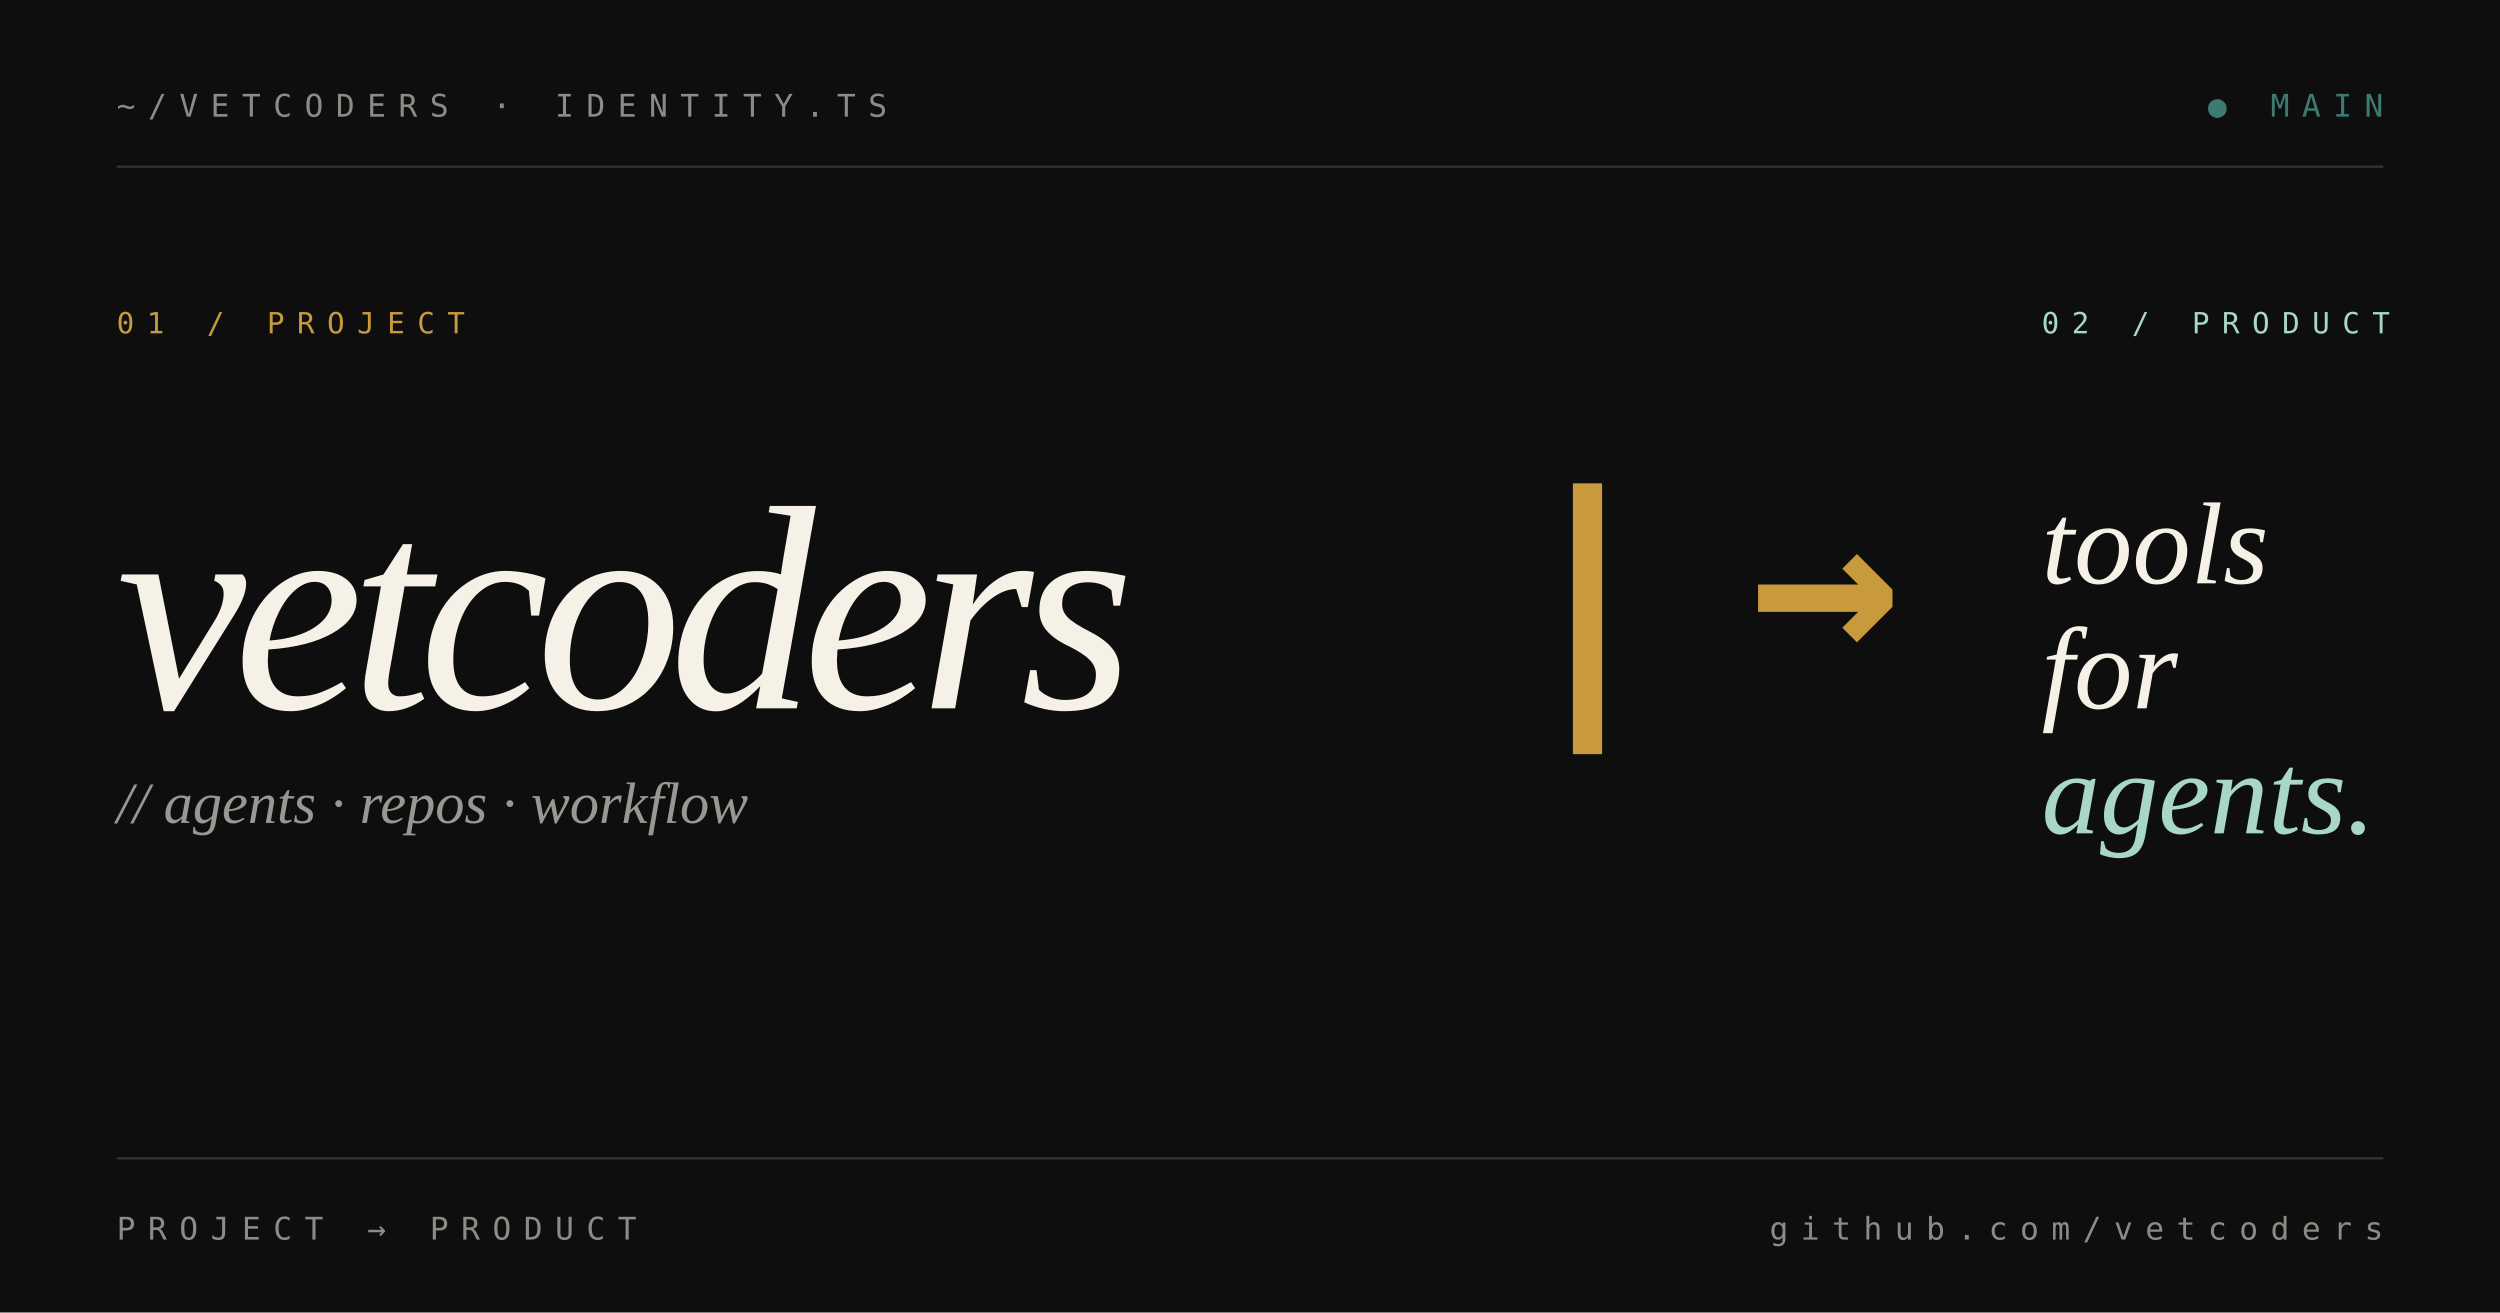
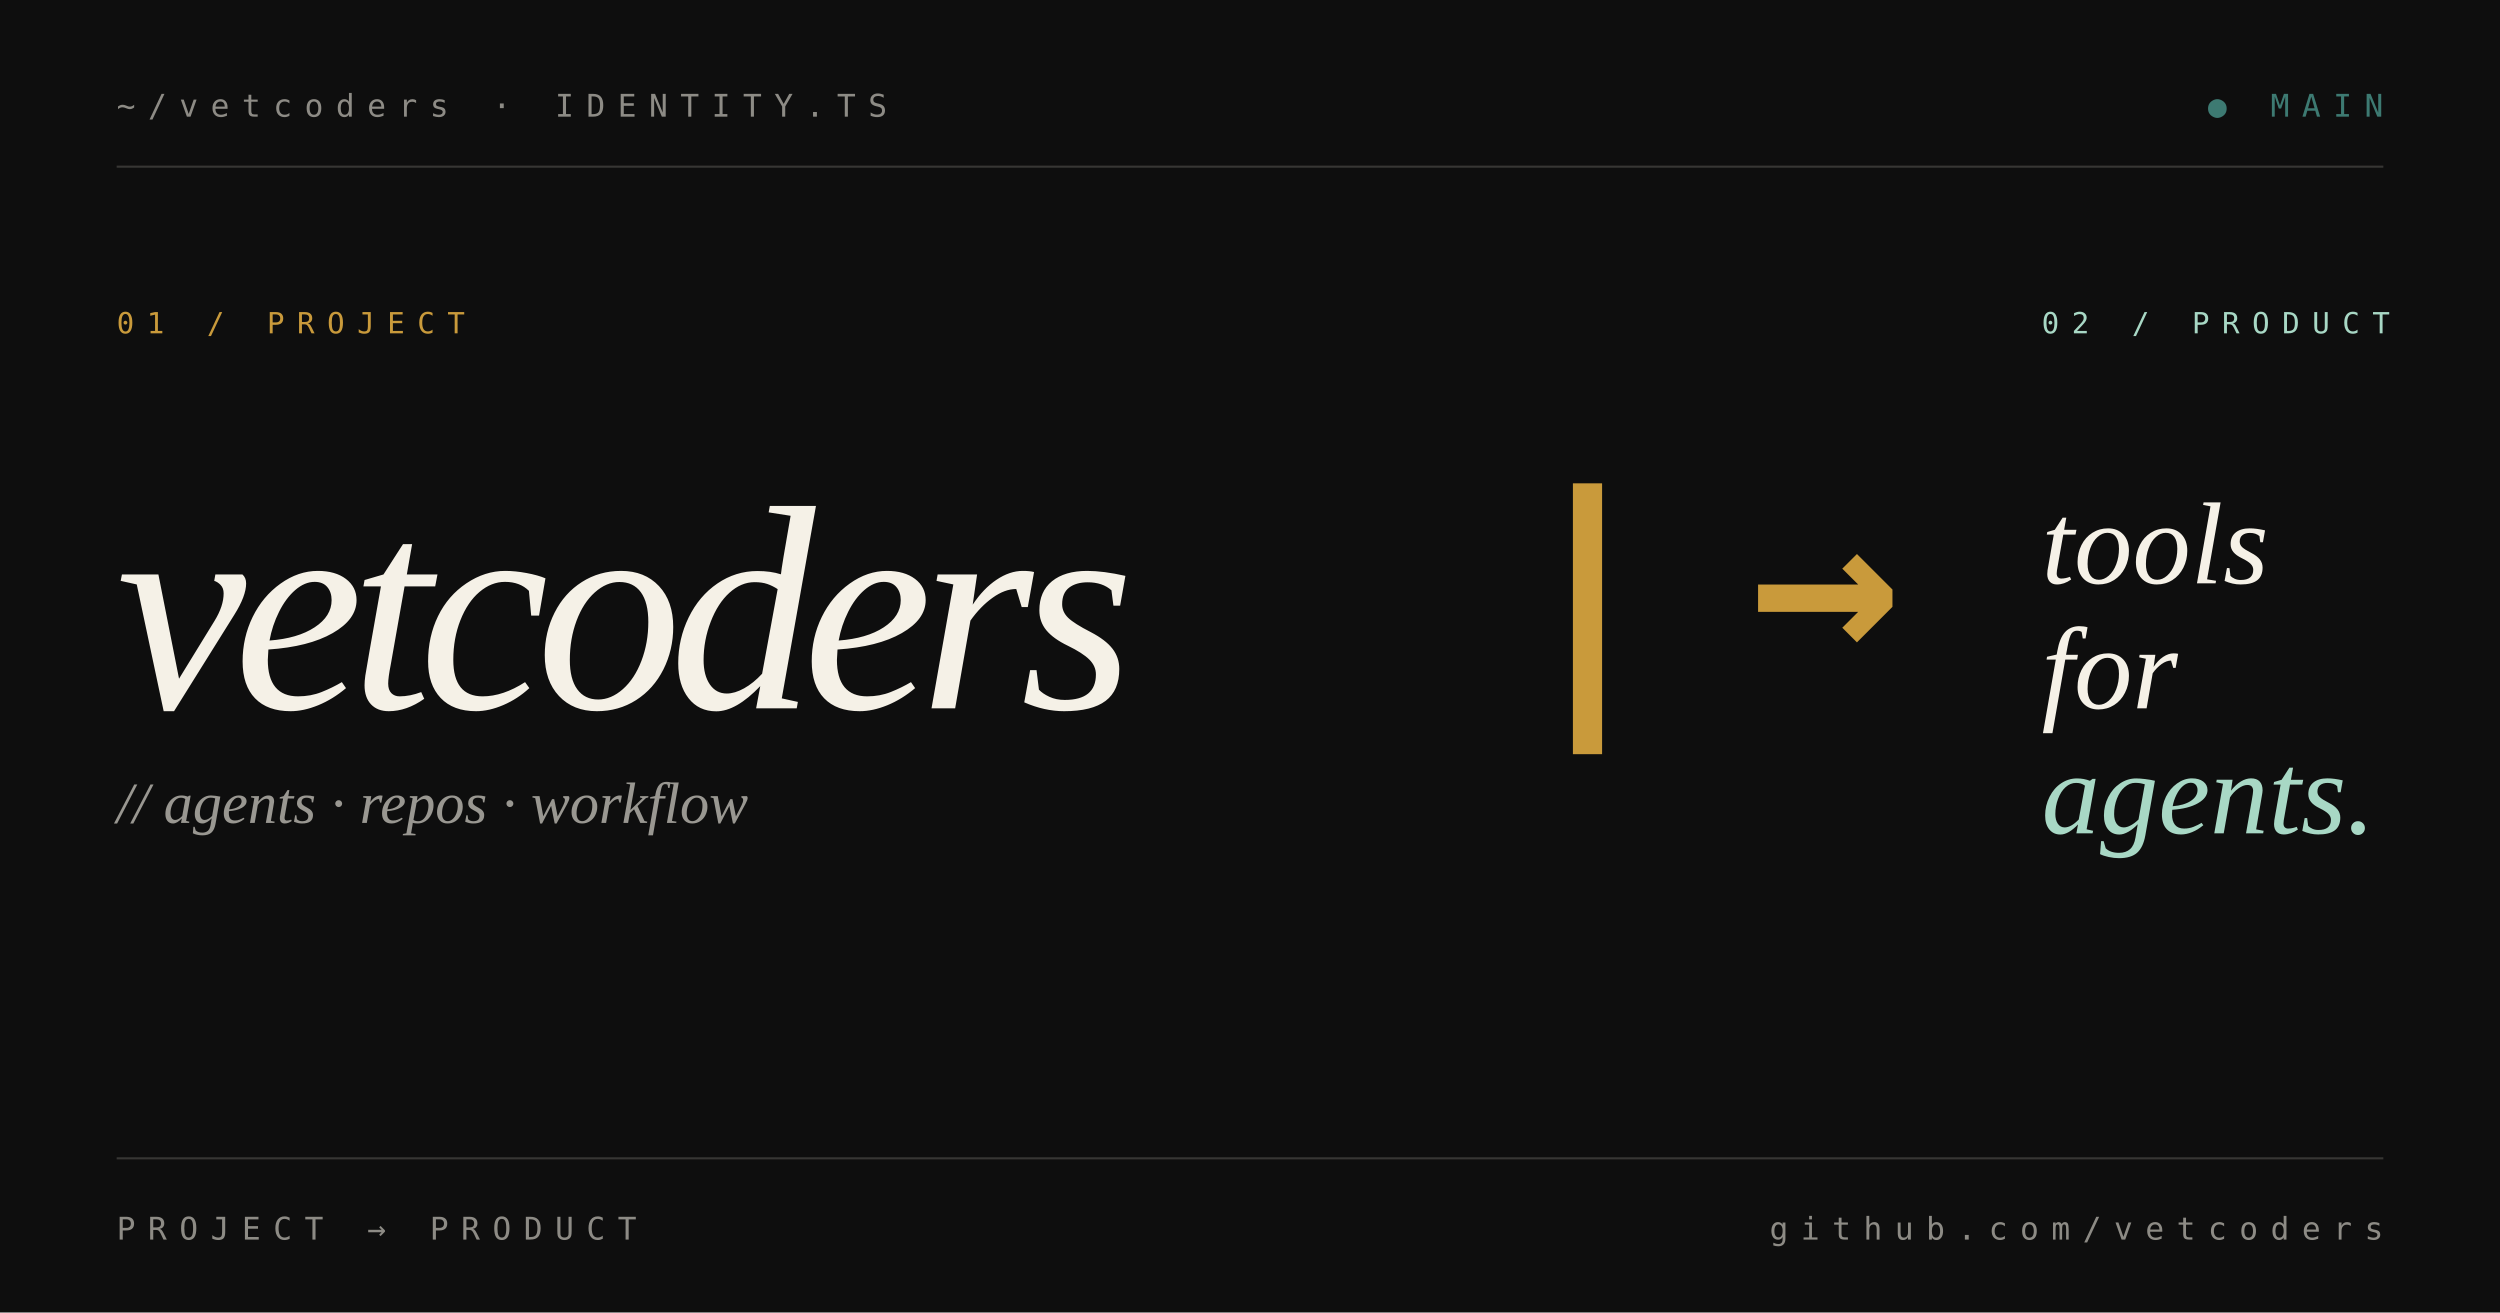
<svg xmlns="http://www.w3.org/2000/svg" viewBox="0 0 1200 630" width="1200" height="630" role="img" aria-label="vetcoders · project → product">
  <rect width="1200" height="630" fill="#0e0e0e" />
-   <text font-family="'JetBrains Mono', ui-monospace, 'SF Mono', Menlo, Consolas, monospace" x="56" y="56" font-size="15" letter-spacing="6" fill="#f5f1e7" fill-opacity="0.55">~/VETCODERS · IDENTITY.TS</text>
+   <text font-family="'JetBrains Mono', ui-monospace, 'SF Mono', Menlo, Consolas, monospace" x="56" y="56" font-size="15" letter-spacing="6" fill="#f5f1e7" fill-opacity="0.55">~/vetcoders · IDENTITY.TS</text>
  <text font-family="'JetBrains Mono', ui-monospace, 'SF Mono', Menlo, Consolas, monospace" x="1144" y="56" text-anchor="end" font-size="15" letter-spacing="6" fill="#3d7a72">● MAIN</text>
  <line x1="56" y1="80" x2="1144" y2="80" stroke="#f5f1e7" stroke-opacity="0.18" />
  <text font-family="'JetBrains Mono', ui-monospace, 'SF Mono', Menlo, Consolas, monospace" x="56" y="160" font-size="14" letter-spacing="6" fill="#c99a3b">01 / PROJECT</text>
  <text font-family="'Instrument Serif', 'Cormorant Garamond', Georgia, 'Times New Roman', serif" font-style="italic" x="56" y="340" font-size="140" letter-spacing="-6" fill="#f5f1e7">vetcoders</text>
  <rect x="755" y="232" width="14" height="130" fill="#c99a3b">
    
  </rect>
  <text font-family="'Instrument Serif', 'Cormorant Garamond', Georgia, 'Times New Roman', serif" font-style="italic" x="56" y="395" font-size="28" fill="#f5f1e7" fill-opacity="0.6">// agents · repos · workflow</text>
  <g transform="translate(840, 260)">
    <text font-family="'JetBrains Mono', ui-monospace, 'SF Mono', Menlo, Consolas, monospace" x="0" y="60" font-size="120" font-weight="700" fill="#c99a3b">
      
      →
    </text>
  </g>
  <text font-family="'JetBrains Mono', ui-monospace, 'SF Mono', Menlo, Consolas, monospace" x="980" y="160" font-size="14" letter-spacing="6" fill="#a8d8c5">02 / PRODUCT</text>
  <text font-family="'Instrument Serif', 'Cormorant Garamond', Georgia, 'Times New Roman', serif" font-style="italic" x="980" y="280" font-size="56" fill="#f5f1e7">tools</text>
  <text font-family="'Instrument Serif', 'Cormorant Garamond', Georgia, 'Times New Roman', serif" font-style="italic" x="980" y="340" font-size="56" fill="#f5f1e7">for</text>
  <text font-family="'Instrument Serif', 'Cormorant Garamond', Georgia, 'Times New Roman', serif" font-style="italic" x="980" y="400" font-size="56" fill="#a8d8c5">agents.</text>
  <line x1="56" y1="556" x2="1144" y2="556" stroke="#f5f1e7" stroke-opacity="0.18" />
  <text font-family="'JetBrains Mono', ui-monospace, 'SF Mono', Menlo, Consolas, monospace" x="56" y="595" font-size="15" letter-spacing="6" fill="#f5f1e7" fill-opacity="0.55">PROJECT → PRODUCT</text>
  <text font-family="'JetBrains Mono', ui-monospace, 'SF Mono', Menlo, Consolas, monospace" x="1144" y="595" text-anchor="end" font-size="15" letter-spacing="6" fill="#f5f1e7" fill-opacity="0.55">github.com/vetcoders</text>
</svg>
